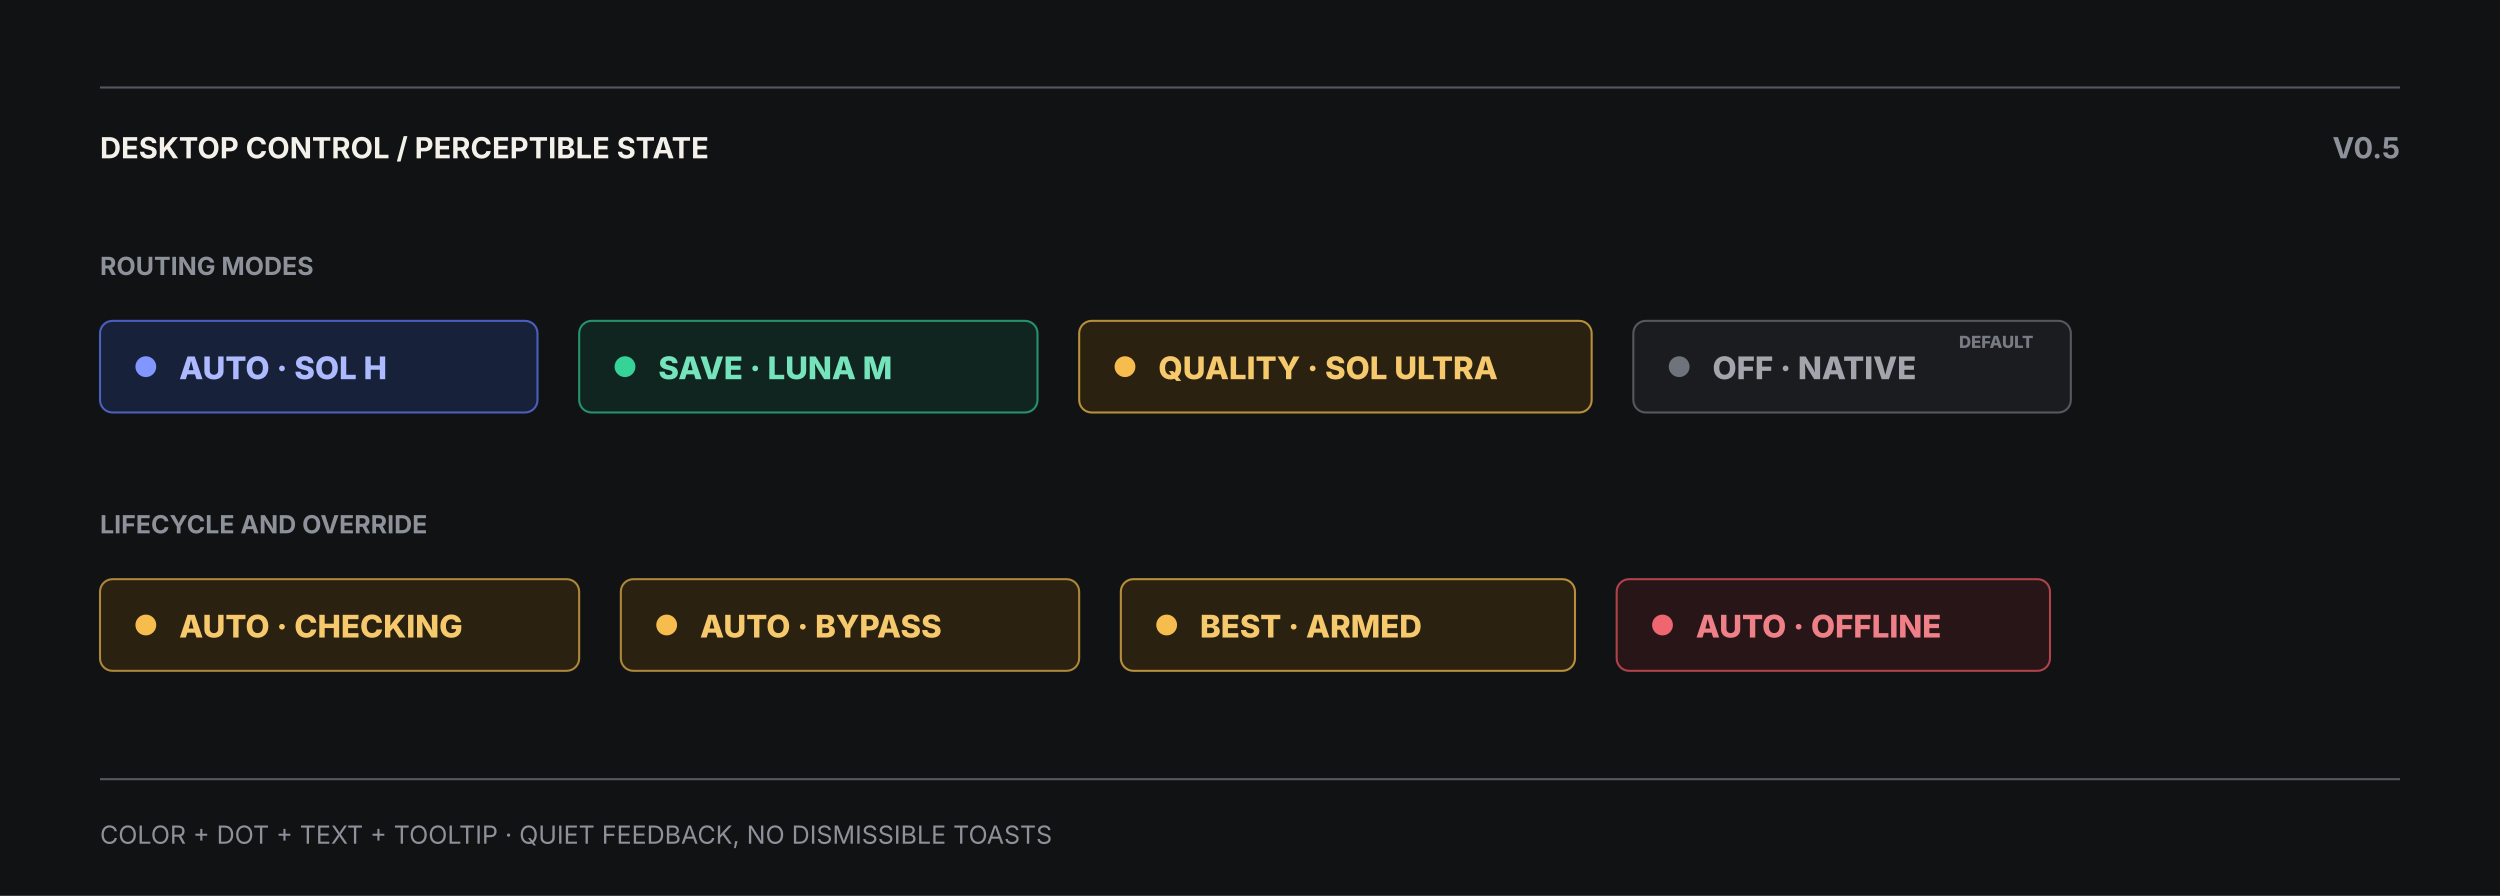
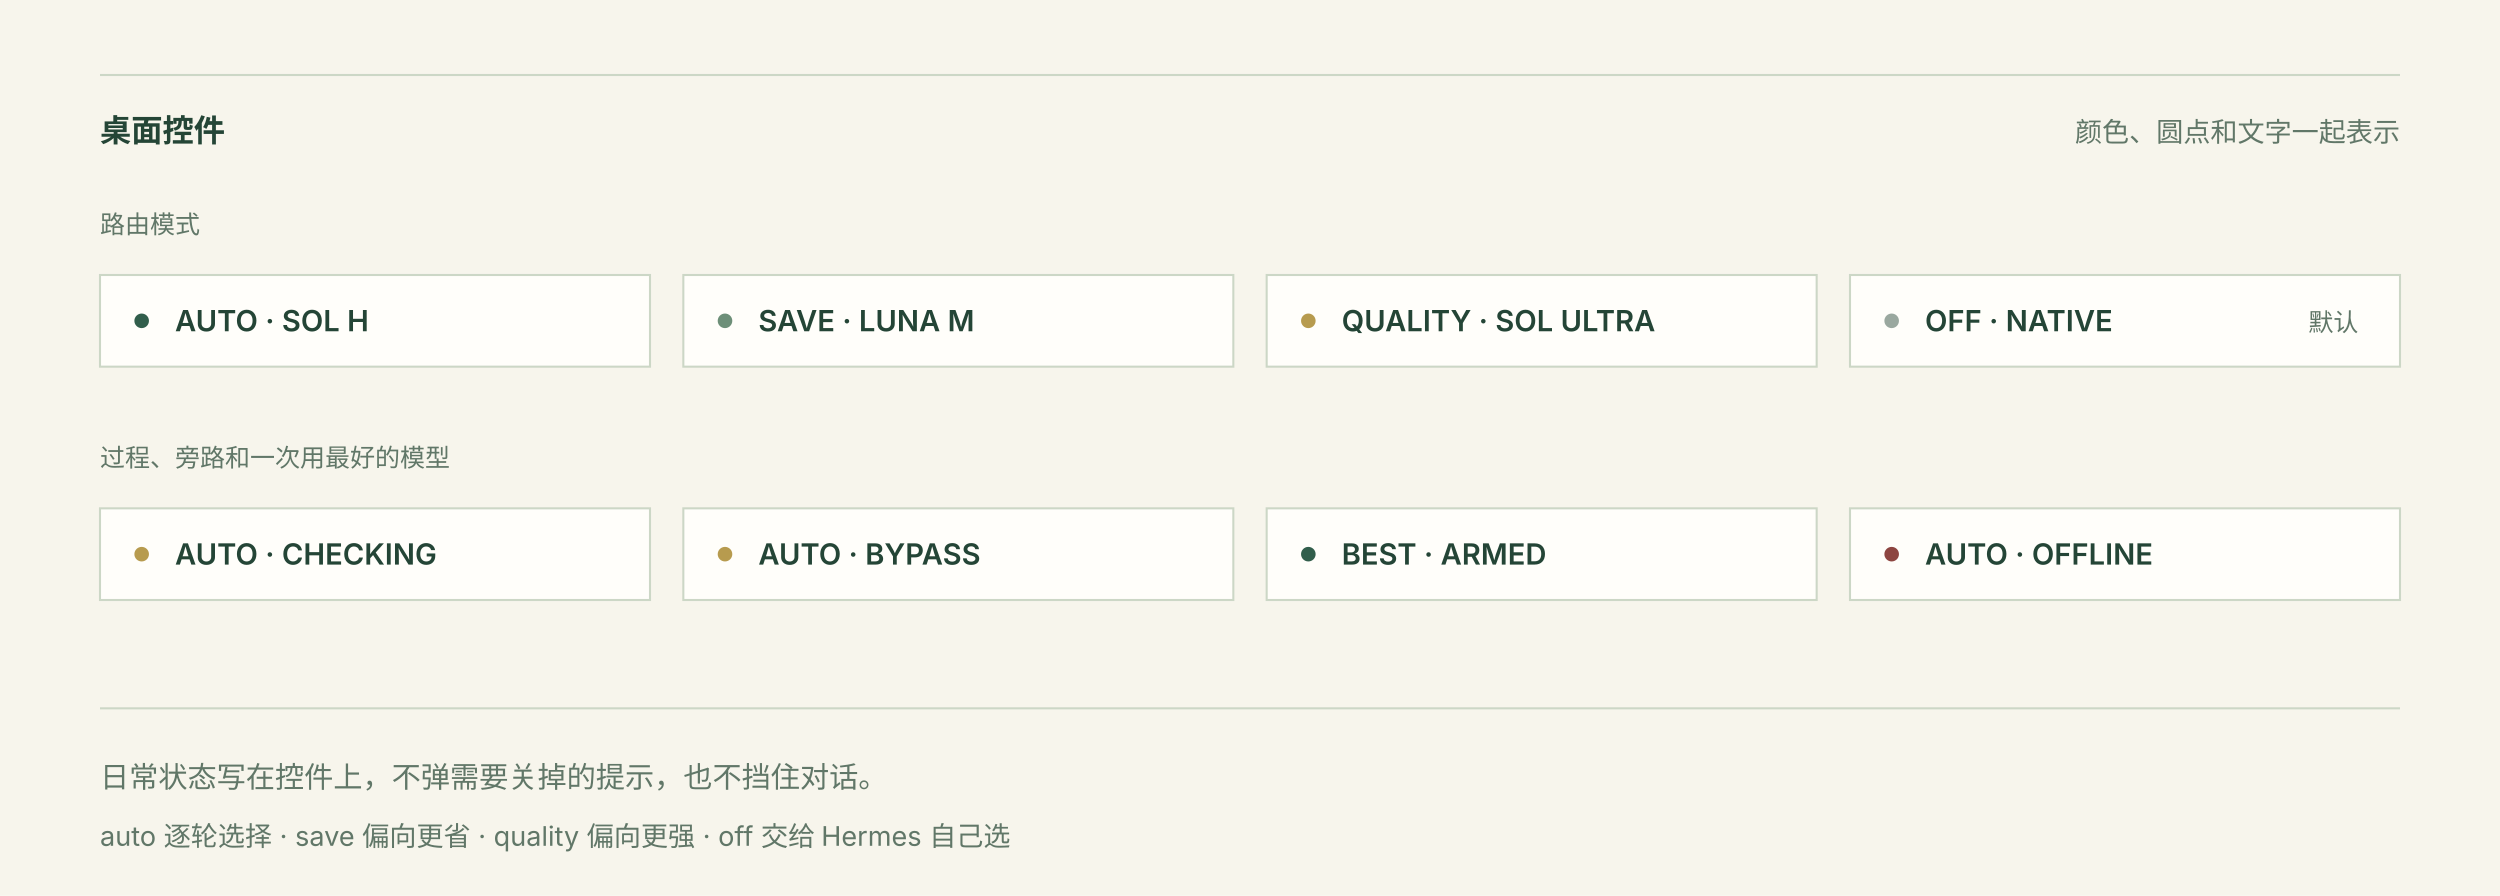
<svg xmlns="http://www.w3.org/2000/svg" width="1200" height="430" viewBox="0 0 1200 430" role="img" aria-labelledby="title desc">
-   <rect width="1200" height="430" fill="#111214" />
-   <g font-family="Inter,Arial,sans-serif">
-     <line x1="48" y1="42" x2="1152" y2="42" stroke="#55585f" stroke-width="1" />
-     <text x="48" y="76" font-size="14" font-weight="700" fill="#f4f1ea">DESKTOP CONTROL / PERCEPTIBLE STATE</text>
-     <text x="1152" y="76" text-anchor="end" font-size="14" font-weight="700" fill="#8d9199">V0.5</text>
-     <text x="48" y="132" font-size="12" font-weight="700" fill="#8d9199">ROUTING MODES</text>
-     <g transform="translate(48 154)">
-       <rect width="210" height="44" rx="6" fill="#18213a" stroke="#637dff" stroke-opacity=".7" />
-       <circle cx="22" cy="22" r="5" fill="#8296ff" />
-       <text x="38" y="28" font-size="15" font-weight="800" fill="#aebaff">AUTO · SOL H</text>
+   <rect width="1200" height="430" fill="#f7f5ec" />
+   <g font-family="Inter, 'PingFang SC', 'Microsoft YaHei', 'Noto Sans SC', 'WenQuanYi Micro Hei', sans-serif" fill="#244536">
+     <line x1="48" y1="36" x2="1152" y2="36" stroke="#ccd7c6" />
+     <text x="48" y="68" font-size="15" font-weight="600">桌面控件</text>
+     <text x="1152" y="68" text-anchor="end" font-size="13" fill="#617768">颜色、圆点和文字一起表示</text>
+     <text x="48" y="112" font-size="12" fill="#617768">路由模式</text>
+     <g transform="translate(48 132)">
+       <rect width="264" height="44" fill="#fffefa" stroke="#ccd7c6" />
+       <circle cx="20" cy="22" r="3.5" fill="#315e4b" />
+       <text x="36" y="27" font-size="14" font-weight="600">AUTO · SOL H</text>
    </g>
-     <g transform="translate(278 154)">
-       <rect width="220" height="44" rx="6" fill="#10251f" stroke="#2fc58e" stroke-opacity=".7" />
-       <circle cx="22" cy="22" r="5" fill="#36d399" />
-       <text x="38" y="28" font-size="15" font-weight="800" fill="#75e4bd">SAVE · LUNA M</text>
+     <g transform="translate(328 132)">
+       <rect width="264" height="44" fill="#fffefa" stroke="#ccd7c6" />
+       <circle cx="20" cy="22" r="3.5" fill="#6d8f78" />
+       <text x="36" y="27" font-size="14" font-weight="600">SAVE · LUNA M</text>
    </g>
-     <g transform="translate(518 154)">
-       <rect width="246" height="44" rx="6" fill="#2a2110" stroke="#eab54a" stroke-opacity=".75" />
-       <circle cx="22" cy="22" r="5" fill="#f6bd4e" />
-       <text x="38" y="28" font-size="15" font-weight="800" fill="#f5c96c">QUALITY · SOL ULTRA</text>
+     <g transform="translate(608 132)">
+       <rect width="264" height="44" fill="#fffefa" stroke="#ccd7c6" />
+       <circle cx="20" cy="22" r="3.5" fill="#b79b4e" />
+       <text x="36" y="27" font-size="14" font-weight="600">QUALITY · SOL ULTRA</text>
    </g>
-     <g transform="translate(784 154)">
-       <rect width="210" height="44" rx="6" fill="#1b1c1f" stroke="#55585f" />
-       <circle cx="22" cy="22" r="5" fill="#6f737b" />
-       <text x="38" y="28" font-size="15" font-weight="800" fill="#a2a5ab">OFF · NATIVE</text>
-       <text x="192" y="13" text-anchor="end" font-size="8" font-weight="800" fill="#777b83">DEFAULT</text>
+     <g transform="translate(888 132)">
+       <rect width="264" height="44" fill="#fffefa" stroke="#ccd7c6" />
+       <circle cx="20" cy="22" r="3.5" fill="#9aa89f" />
+       <text x="36" y="27" font-size="14" font-weight="600">OFF · NATIVE</text>
+       <text x="244" y="27" text-anchor="end" font-size="12" fill="#617768">默认</text>
    </g>
-     <text x="48" y="256" font-size="12" font-weight="700" fill="#8d9199">LIFECYCLE AND OVERRIDE</text>
-     <g transform="translate(48 278)">
-       <rect width="230" height="44" rx="6" fill="#2a2110" stroke="#eab54a" stroke-opacity=".7" />
-       <circle cx="22" cy="22" r="5" fill="#f6bd4e" />
-       <text x="38" y="28" font-size="15" font-weight="800" fill="#f5c96c">AUTO · CHECKING</text>
+     <text x="48" y="224" font-size="12" fill="#617768">过程、旁路和一次用最好的模型</text>
+     <g transform="translate(48 244)">
+       <rect width="264" height="44" fill="#fffefa" stroke="#ccd7c6" />
+       <circle cx="20" cy="22" r="3.5" fill="#b79b4e" />
+       <text x="36" y="27" font-size="14" font-weight="600">AUTO · CHECKING</text>
    </g>
-     <g transform="translate(298 278)">
-       <rect width="220" height="44" rx="6" fill="#2a2110" stroke="#eab54a" stroke-opacity=".7" />
-       <circle cx="22" cy="22" r="5" fill="#f6bd4e" />
-       <text x="38" y="28" font-size="15" font-weight="800" fill="#f5c96c">AUTO · BYPASS</text>
+     <g transform="translate(328 244)">
+       <rect width="264" height="44" fill="#fffefa" stroke="#ccd7c6" />
+       <circle cx="20" cy="22" r="3.5" fill="#b79b4e" />
+       <text x="36" y="27" font-size="14" font-weight="600">AUTO · BYPASS</text>
    </g>
-     <g transform="translate(538 278)">
-       <rect width="218" height="44" rx="6" fill="#2a2110" stroke="#eab54a" stroke-opacity=".75" />
-       <circle cx="22" cy="22" r="5" fill="#f6bd4e" />
-       <text x="38" y="28" font-size="15" font-weight="800" fill="#f5c96c">BEST · ARMED</text>
+     <g transform="translate(608 244)">
+       <rect width="264" height="44" fill="#fffefa" stroke="#ccd7c6" />
+       <circle cx="20" cy="22" r="3.5" fill="#315e4b" />
+       <text x="36" y="27" font-size="14" font-weight="600">BEST · ARMED</text>
    </g>
-     <g transform="translate(776 278)">
-       <rect width="208" height="44" rx="6" fill="#281518" stroke="#e0525c" stroke-opacity=".75" />
-       <circle cx="22" cy="22" r="5" fill="#ee6670" />
-       <text x="38" y="28" font-size="15" font-weight="800" fill="#f08088">AUTO · OFFLINE</text>
+     <g transform="translate(888 244)">
+       <rect width="264" height="44" fill="#fffefa" stroke="#ccd7c6" />
+       <circle cx="20" cy="22" r="3.5" fill="#8d4540" />
+       <text x="36" y="27" font-size="14" font-weight="600">AUTO · OFFLINE</text>
    </g>
-     <line x1="48" y1="374" x2="1152" y2="374" stroke="#55585f" stroke-width="1" />
-     <text x="48" y="405" font-size="12" fill="#8d9199">COLOR + DOT + TEXT + TOOLTIP · QUIET FEEDBACK, NO DISMISSIBLE TOASTS</text>
+     <line x1="48" y1="340" x2="1152" y2="340" stroke="#ccd7c6" />
+     <text x="48" y="378" font-size="14" fill="#617768">日常状态写在控件上，不弹需要关掉的提示，也不挡住对话。</text>
+     <text x="48" y="406" font-size="13" fill="#617768">auto 逐轮选择 · save 偏向更省 · quality 偏向更强 · off 交给 Hermes 自己选</text>
  </g>
</svg>
